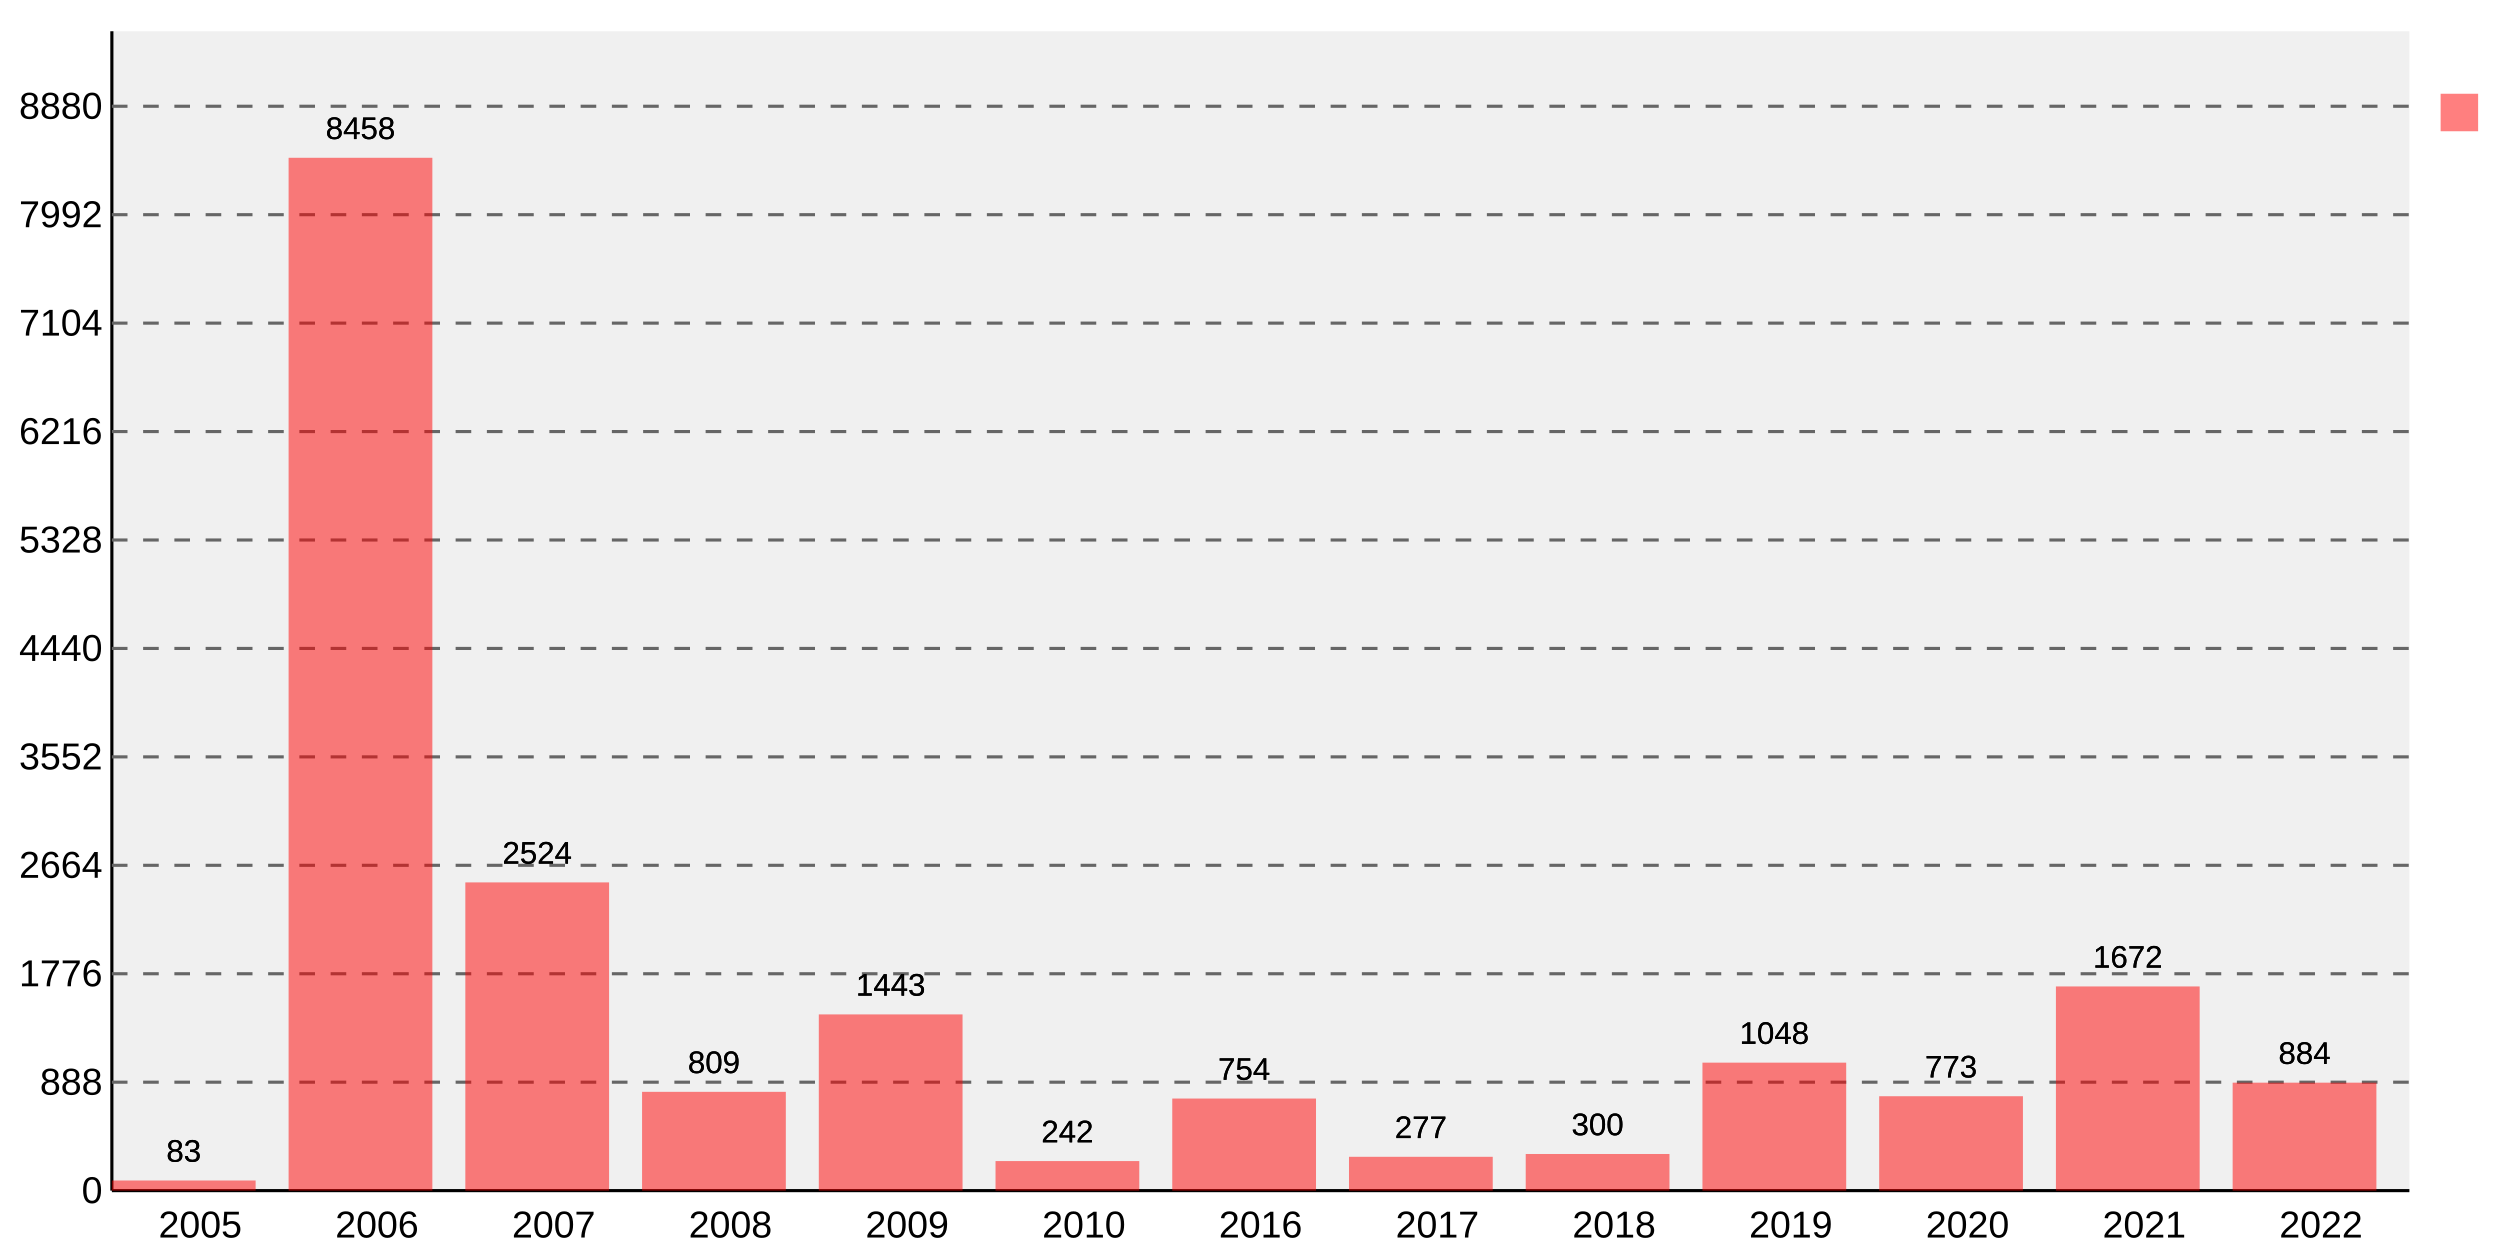
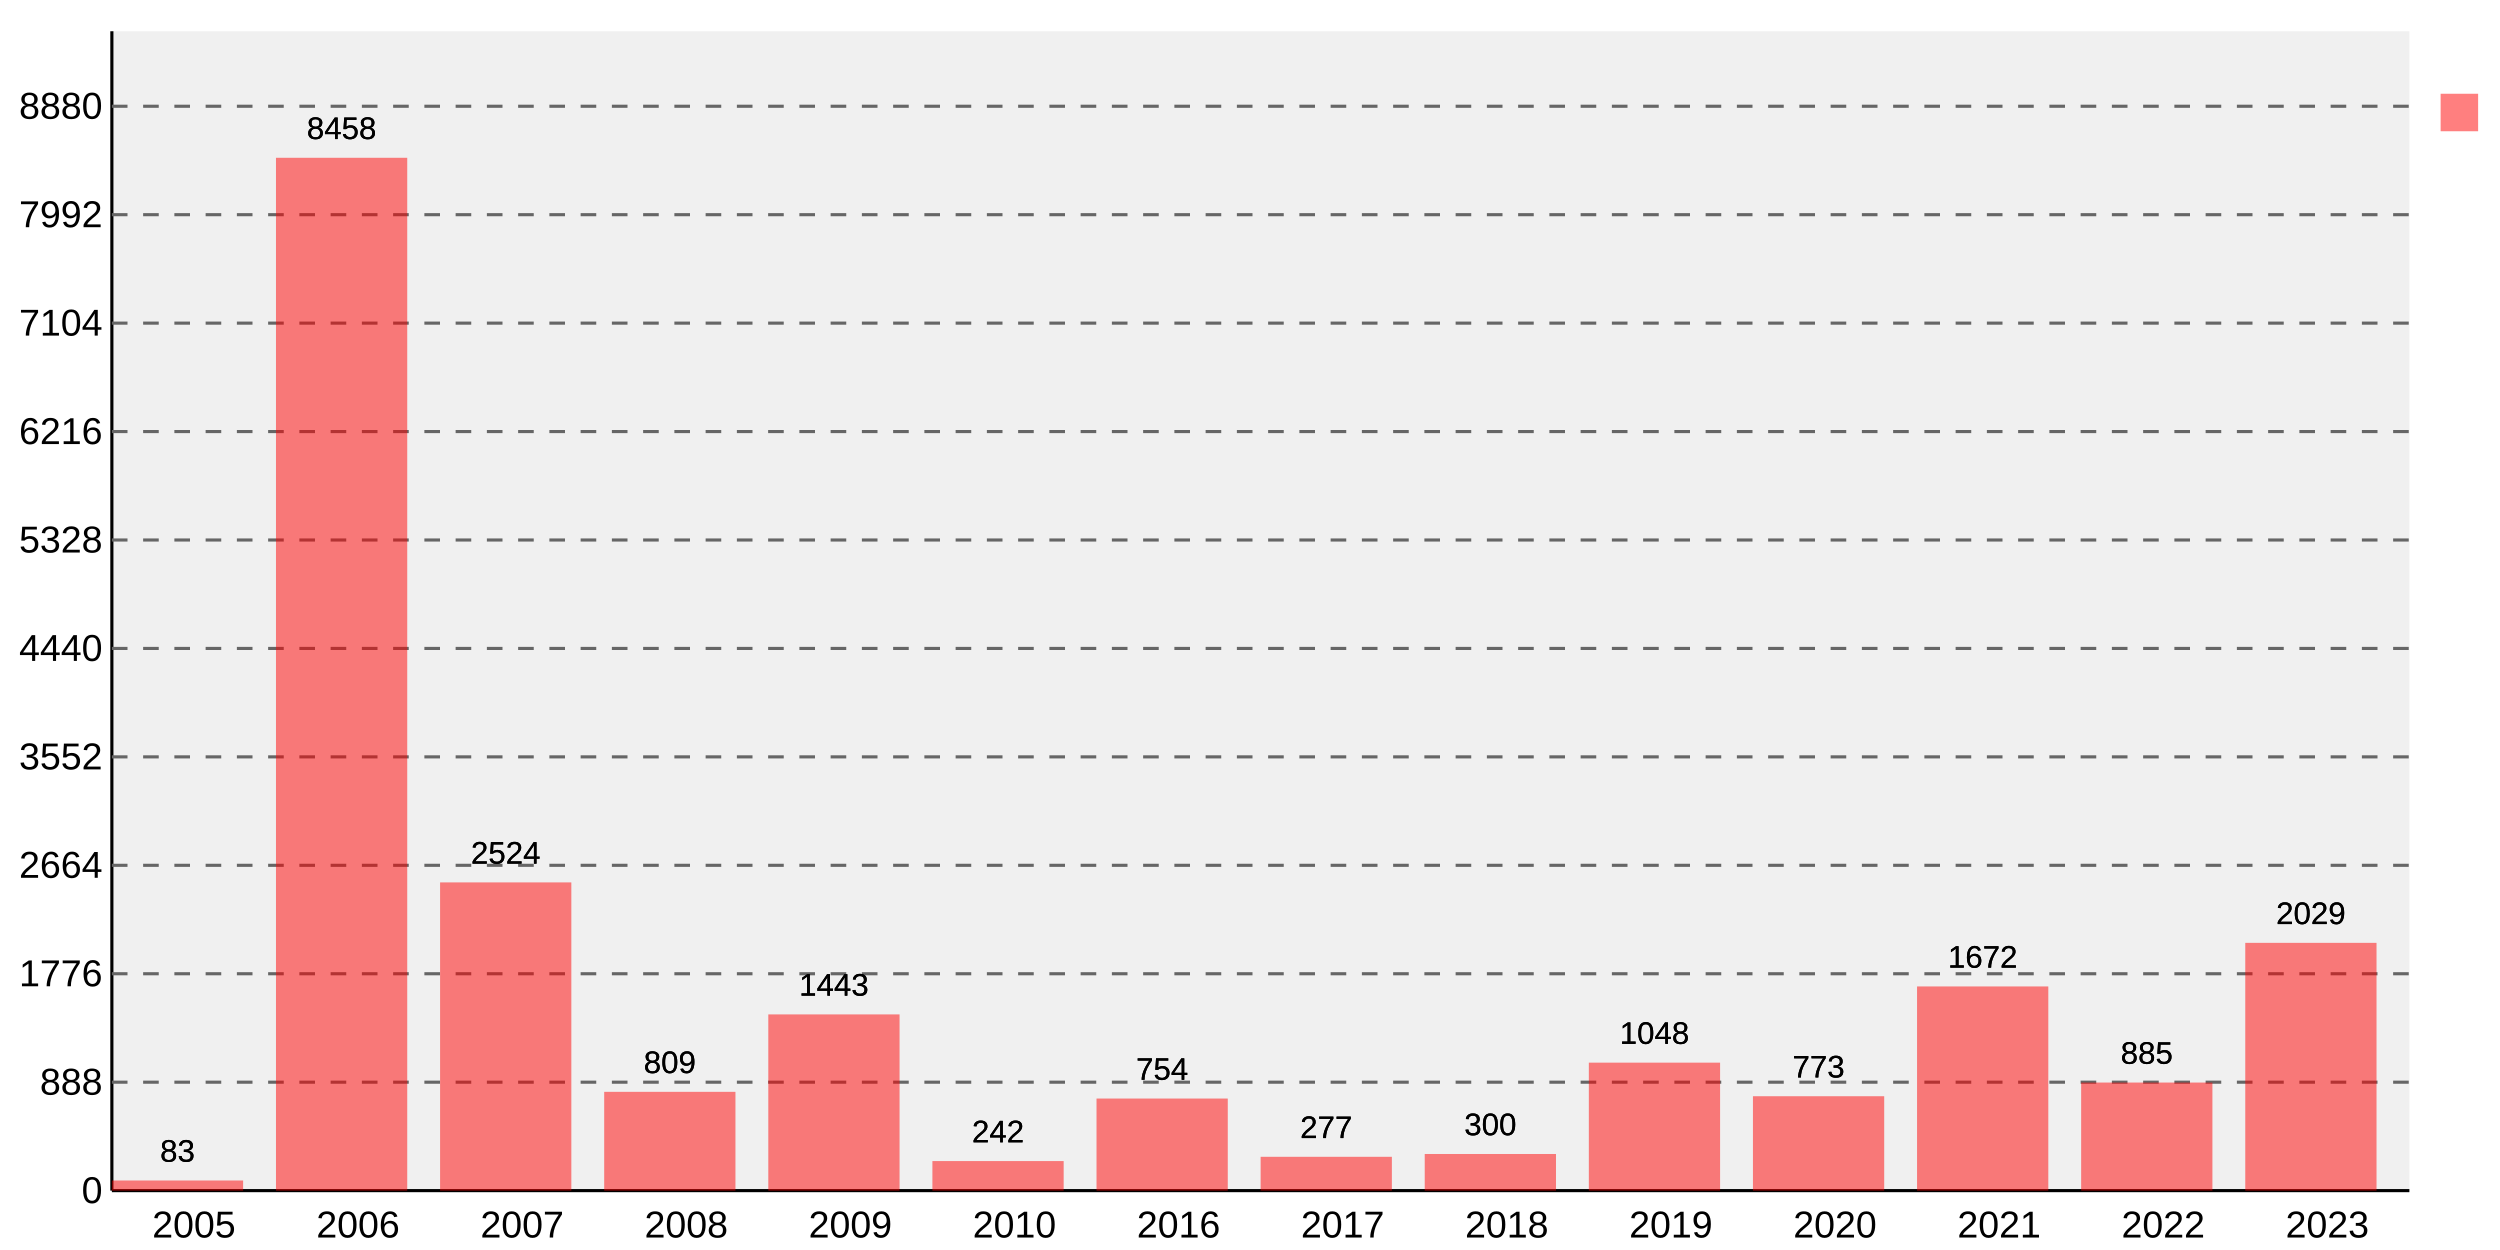
<svg xmlns="http://www.w3.org/2000/svg" viewBox="0 0 800 400">
  <defs>
    <style type="text/css">/*
Base styles for svg.charts.Graph
*/
.svgBackground {
    fill: #fff
    }
.graphBackground {
    fill: #f0f0f0
    }
/* graphs titles */
.mainTitle {
    text-anchor: middle;
    fill: #000;
    font-size: 16px;
    font-family: "Arial", sans-serif;
    font-weight: normal
    }
.subTitle {
    text-anchor: middle;
    fill: #999;
    font-size: 14px;
    font-family: "Arial", sans-serif;
    font-weight: normal
    }
.axis {
    stroke: #000;
    stroke-width: 1px
    }
.guideLines {
    stroke: #666;
    stroke-width: 1px;
    stroke-dasharray: 5, 5
    }
.xAxisLabels {
    text-anchor: middle;
    fill: #000;
    font-size: 12px;
    font-family: "Arial", sans-serif;
    font-weight: normal
    }
.yAxisLabels {
    text-anchor: end;
    fill: #000;
    font-size: 12px;
    font-family: "Arial", sans-serif;
    font-weight: normal
    }
.xAxisTitle {
    text-anchor: middle;
    fill: #f00;
    font-size: 14px;
    font-family: "Arial", sans-serif;
    font-weight: normal
    }
.yAxisTitle {
    fill: #f00;
    text-anchor: middle;
    font-size: 14px;
    font-family: "Arial", sans-serif;
    font-weight: normal
    }
.dataPointLabel {
    fill: #000;
    text-anchor: middle;
    font-size: 10px;
    font-family: "Arial", sans-serif;
    font-weight: normal
    }
.staggerGuideLine {
    fill: none;
    stroke: #000;
    stroke-width: 0.5px
    }
.keyText {
    fill: #000;
    text-anchor: start;
    font-size: 10px;
    font-family: "Arial", sans-serif;
    font-weight: normal
    }
/*
default fill styles for multiple datasets (probably only use a single
dataset on this graph though)
*/
.key1, .fill1 {
    fill: #f00;
    fill-opacity: 0.5;
    stroke: none;
    stroke-width: 0.5px
    }
.key2, .fill2 {
    fill: #00f;
    fill-opacity: 0.5;
    stroke: none;
    stroke-width: 1px
    }
.key3, .fill3 {
    fill: #0f0;
    fill-opacity: 0.5;
    stroke: none;
    stroke-width: 1px
    }
.key4, .fill4 {
    fill: #fc0;
    fill-opacity: 0.5;
    stroke: none;
    stroke-width: 1px
    }
.key5, .fill5 {
    fill: #0cf;
    fill-opacity: 0.5;
    stroke: none;
    stroke-width: 1px
    }
.key6, .fill6 {
    fill: #f0f;
    fill-opacity: 0.5;
    stroke: none;
    stroke-width: 1px
    }
.key7, .fill7 {
    fill: #0ff;
    fill-opacity: 0.5;
    stroke: none;
    stroke-width: 1px
    }
.key8, .fill8 {
    fill: #ff0;
    fill-opacity: 0.5;
    stroke: none;
    stroke-width: 1px
    }
.key9, .fill9 {
    fill: #c66;
    fill-opacity: 0.5;
    stroke: none;
    stroke-width: 1px
    }
.key10, .fill10 {
    fill: #639;
    fill-opacity: 0.5;
    stroke: none;
    stroke-width: 1px
    }
.key11, .fill11 {
    fill: #390;
    fill-opacity: 0.5;
    stroke: none;
    stroke-width: 1px
    }
.key12, .fill12 {
    fill: #96F;
    fill-opacity: 0.5;
    stroke: none;
    stroke-width: 1px
    }</style>
  </defs>
  <rect width="800" height="400" x="0" y="0" class="svgBackground" />
  <g transform="translate (35.8 10)">
    <rect x="0" y="0" width="735.2" height="371" class="graphBackground" />
    <path d="M 0 0 v371" class="axis" id="xAxis" />
    <path d="M 0 371 h735.2" class="axis" id="yAxis" />
-     <text class="xAxisLabels" x="28.277" y="386" style="text-anchor: middle">2005</text>
-     <text class="xAxisLabels" x="84.831" y="386" style="text-anchor: middle">2006</text>
-     <text class="xAxisLabels" x="141.385" y="386" style="text-anchor: middle">2007</text>
-     <text class="xAxisLabels" x="197.938" y="386" style="text-anchor: middle">2008</text>
-     <text class="xAxisLabels" x="254.492" y="386" style="text-anchor: middle">2009</text>
-     <text class="xAxisLabels" x="311.046" y="386" style="text-anchor: middle">2010</text>
-     <text class="xAxisLabels" x="367.6" y="386" style="text-anchor: middle">2016</text>
-     <text class="xAxisLabels" x="424.154" y="386" style="text-anchor: middle">2017</text>
-     <text class="xAxisLabels" x="480.708" y="386" style="text-anchor: middle">2018</text>
-     <text class="xAxisLabels" x="537.262" y="386" style="text-anchor: middle">2019</text>
-     <text class="xAxisLabels" x="593.815" y="386" style="text-anchor: middle">2020</text>
-     <text class="xAxisLabels" x="650.369" y="386" style="text-anchor: middle">2021</text>
-     <text class="xAxisLabels" x="706.923" y="386" style="text-anchor: middle">2022</text>
+     <text class="xAxisLabels" x="26.257" y="386" style="text-anchor: middle">2005</text>
+     <text class="xAxisLabels" x="78.771" y="386" style="text-anchor: middle">2006</text>
+     <text class="xAxisLabels" x="131.286" y="386" style="text-anchor: middle">2007</text>
+     <text class="xAxisLabels" x="183.8" y="386" style="text-anchor: middle">2008</text>
+     <text class="xAxisLabels" x="236.314" y="386" style="text-anchor: middle">2009</text>
+     <text class="xAxisLabels" x="288.829" y="386" style="text-anchor: middle">2010</text>
+     <text class="xAxisLabels" x="341.343" y="386" style="text-anchor: middle">2016</text>
+     <text class="xAxisLabels" x="393.857" y="386" style="text-anchor: middle">2017</text>
+     <text class="xAxisLabels" x="446.371" y="386" style="text-anchor: middle">2018</text>
+     <text class="xAxisLabels" x="498.886" y="386" style="text-anchor: middle">2019</text>
+     <text class="xAxisLabels" x="551.4" y="386" style="text-anchor: middle">2020</text>
+     <text class="xAxisLabels" x="603.914" y="386" style="text-anchor: middle">2021</text>
+     <text class="xAxisLabels" x="656.429" y="386" style="text-anchor: middle">2022</text>
+     <text class="xAxisLabels" x="708.943" y="386" style="text-anchor: middle">2023</text>
    <text class="yAxisLabels" x="-3" y="375.0" style="text-anchor: end">0</text>
    <text class="yAxisLabels" x="-3" y="340.3" style="text-anchor: end">888</text>
    <text class="yAxisLabels" x="-3" y="305.6" style="text-anchor: end">1776</text>
    <text class="yAxisLabels" x="-3" y="270.9" style="text-anchor: end">2664</text>
    <text class="yAxisLabels" x="-3" y="236.2" style="text-anchor: end">3552</text>
    <text class="yAxisLabels" x="-3" y="201.5" style="text-anchor: end">4440</text>
    <text class="yAxisLabels" x="-3" y="166.8" style="text-anchor: end">5328</text>
    <text class="yAxisLabels" x="-3" y="132.1" style="text-anchor: end">6216</text>
    <text class="yAxisLabels" x="-3" y="97.4" style="text-anchor: end">7104</text>
    <text class="yAxisLabels" x="-3" y="62.7" style="text-anchor: end">7992</text>
    <text class="yAxisLabels" x="-3" y="28.0" style="text-anchor: end">8880</text>
    <path d="M 0 336.3 h735.2" class="guideLines" />
    <path d="M 0 301.6 h735.2" class="guideLines" />
    <path d="M 0 266.9 h735.2" class="guideLines" />
    <path d="M 0 232.2 h735.2" class="guideLines" />
    <path d="M 0 197.5 h735.2" class="guideLines" />
    <path d="M 0 162.8 h735.2" class="guideLines" />
    <path d="M 0 128.1 h735.2" class="guideLines" />
    <path d="M 0 93.4 h735.2" class="guideLines" />
    <path d="M 0 58.7 h735.2" class="guideLines" />
    <path d="M 0 24.0 h735.2" class="guideLines" />
-     <rect x="0.0" y="367.757" width="46.0" height="3.243" class="fill1" />
-     <rect x="56.554" y="40.49" width="46.0" height="330.51" class="fill1" />
-     <rect x="113.108" y="272.371" width="46.0" height="98.629" class="fill1" />
-     <rect x="169.662" y="339.387" width="46.0" height="31.613" class="fill1" />
-     <rect x="226.215" y="314.613" width="46.0" height="56.388" class="fill1" />
-     <rect x="282.769" y="361.543" width="46.0" height="9.457" class="fill1" />
-     <rect x="339.323" y="341.536" width="46.0" height="29.464" class="fill1" />
-     <rect x="395.877" y="360.176" width="46.0" height="10.824" class="fill1" />
-     <rect x="452.431" y="359.277" width="46.0" height="11.723" class="fill1" />
-     <rect x="508.985" y="330.048" width="46.0" height="40.952" class="fill1" />
-     <rect x="565.538" y="340.794" width="46.0" height="30.206" class="fill1" />
-     <rect x="622.092" y="305.664" width="46.0" height="65.336" class="fill1" />
-     <rect x="678.646" y="336.456" width="46.0" height="34.544" class="fill1" />
+     <rect x="0.0" y="367.757" width="42.0" height="3.243" class="fill1" />
+     <rect x="52.514" y="40.49" width="42.0" height="330.51" class="fill1" />
+     <rect x="105.029" y="272.371" width="42.0" height="98.629" class="fill1" />
+     <rect x="157.543" y="339.387" width="42.0" height="31.613" class="fill1" />
+     <rect x="210.057" y="314.613" width="42.0" height="56.388" class="fill1" />
+     <rect x="262.571" y="361.543" width="42.0" height="9.457" class="fill1" />
+     <rect x="315.086" y="341.536" width="42.0" height="29.464" class="fill1" />
+     <rect x="367.6" y="360.176" width="42.0" height="10.824" class="fill1" />
+     <rect x="420.114" y="359.277" width="42.0" height="11.723" class="fill1" />
+     <rect x="472.629" y="330.048" width="42.0" height="40.952" class="fill1" />
+     <rect x="525.143" y="340.794" width="42.0" height="30.206" class="fill1" />
+     <rect x="577.657" y="305.664" width="42.0" height="65.336" class="fill1" />
+     <rect x="630.171" y="336.417" width="42.0" height="34.583" class="fill1" />
+     <rect x="682.686" y="291.714" width="42.0" height="79.286" class="fill1" />
    <g>
-       <text x="23.0" y="361.757" class="dataPointLabel" style="None stroke: #fff; stroke-width: 2;">83</text>
-       <text x="23.0" y="361.757" class="dataPointLabel">83</text>
-       <text x="79.554" y="34.49" class="dataPointLabel" style="None stroke: #fff; stroke-width: 2;">8458</text>
-       <text x="79.554" y="34.49" class="dataPointLabel">8458</text>
-       <text x="136.108" y="266.371" class="dataPointLabel" style="None stroke: #fff; stroke-width: 2;">2524</text>
-       <text x="136.108" y="266.371" class="dataPointLabel">2524</text>
-       <text x="192.662" y="333.387" class="dataPointLabel" style="None stroke: #fff; stroke-width: 2;">809</text>
-       <text x="192.662" y="333.387" class="dataPointLabel">809</text>
-       <text x="249.215" y="308.613" class="dataPointLabel" style="None stroke: #fff; stroke-width: 2;">1443</text>
-       <text x="249.215" y="308.613" class="dataPointLabel">1443</text>
-       <text x="305.769" y="355.543" class="dataPointLabel" style="None stroke: #fff; stroke-width: 2;">242</text>
-       <text x="305.769" y="355.543" class="dataPointLabel">242</text>
-       <text x="362.323" y="335.536" class="dataPointLabel" style="None stroke: #fff; stroke-width: 2;">754</text>
-       <text x="362.323" y="335.536" class="dataPointLabel">754</text>
-       <text x="418.877" y="354.176" class="dataPointLabel" style="None stroke: #fff; stroke-width: 2;">277</text>
-       <text x="418.877" y="354.176" class="dataPointLabel">277</text>
-       <text x="475.431" y="353.277" class="dataPointLabel" style="None stroke: #fff; stroke-width: 2;">300</text>
-       <text x="475.431" y="353.277" class="dataPointLabel">300</text>
-       <text x="531.985" y="324.048" class="dataPointLabel" style="None stroke: #fff; stroke-width: 2;">1048</text>
-       <text x="531.985" y="324.048" class="dataPointLabel">1048</text>
-       <text x="588.538" y="334.794" class="dataPointLabel" style="None stroke: #fff; stroke-width: 2;">773</text>
-       <text x="588.538" y="334.794" class="dataPointLabel">773</text>
-       <text x="645.092" y="299.664" class="dataPointLabel" style="None stroke: #fff; stroke-width: 2;">1672</text>
-       <text x="645.092" y="299.664" class="dataPointLabel">1672</text>
-       <text x="701.646" y="330.456" class="dataPointLabel" style="None stroke: #fff; stroke-width: 2;">884</text>
-       <text x="701.646" y="330.456" class="dataPointLabel">884</text>
+       <text x="21.0" y="361.757" class="dataPointLabel" style="None stroke: #fff; stroke-width: 2;">83</text>
+       <text x="21.0" y="361.757" class="dataPointLabel">83</text>
+       <text x="73.514" y="34.49" class="dataPointLabel" style="None stroke: #fff; stroke-width: 2;">8458</text>
+       <text x="73.514" y="34.49" class="dataPointLabel">8458</text>
+       <text x="126.029" y="266.371" class="dataPointLabel" style="None stroke: #fff; stroke-width: 2;">2524</text>
+       <text x="126.029" y="266.371" class="dataPointLabel">2524</text>
+       <text x="178.543" y="333.387" class="dataPointLabel" style="None stroke: #fff; stroke-width: 2;">809</text>
+       <text x="178.543" y="333.387" class="dataPointLabel">809</text>
+       <text x="231.057" y="308.613" class="dataPointLabel" style="None stroke: #fff; stroke-width: 2;">1443</text>
+       <text x="231.057" y="308.613" class="dataPointLabel">1443</text>
+       <text x="283.571" y="355.543" class="dataPointLabel" style="None stroke: #fff; stroke-width: 2;">242</text>
+       <text x="283.571" y="355.543" class="dataPointLabel">242</text>
+       <text x="336.086" y="335.536" class="dataPointLabel" style="None stroke: #fff; stroke-width: 2;">754</text>
+       <text x="336.086" y="335.536" class="dataPointLabel">754</text>
+       <text x="388.6" y="354.176" class="dataPointLabel" style="None stroke: #fff; stroke-width: 2;">277</text>
+       <text x="388.6" y="354.176" class="dataPointLabel">277</text>
+       <text x="441.114" y="353.277" class="dataPointLabel" style="None stroke: #fff; stroke-width: 2;">300</text>
+       <text x="441.114" y="353.277" class="dataPointLabel">300</text>
+       <text x="493.629" y="324.048" class="dataPointLabel" style="None stroke: #fff; stroke-width: 2;">1048</text>
+       <text x="493.629" y="324.048" class="dataPointLabel">1048</text>
+       <text x="546.143" y="334.794" class="dataPointLabel" style="None stroke: #fff; stroke-width: 2;">773</text>
+       <text x="546.143" y="334.794" class="dataPointLabel">773</text>
+       <text x="598.657" y="299.664" class="dataPointLabel" style="None stroke: #fff; stroke-width: 2;">1672</text>
+       <text x="598.657" y="299.664" class="dataPointLabel">1672</text>
+       <text x="651.171" y="330.417" class="dataPointLabel" style="None stroke: #fff; stroke-width: 2;">885</text>
+       <text x="651.171" y="330.417" class="dataPointLabel">885</text>
+       <text x="703.686" y="285.714" class="dataPointLabel" style="None stroke: #fff; stroke-width: 2;">2029</text>
+       <text x="703.686" y="285.714" class="dataPointLabel">2029</text>
    </g>
  </g>
  <g transform="translate(781 30)">
    <rect x="0" y="0" width="12" height="12" class="key1" />
    <text x="17" y="12" class="keyText" />
  </g>
</svg>
